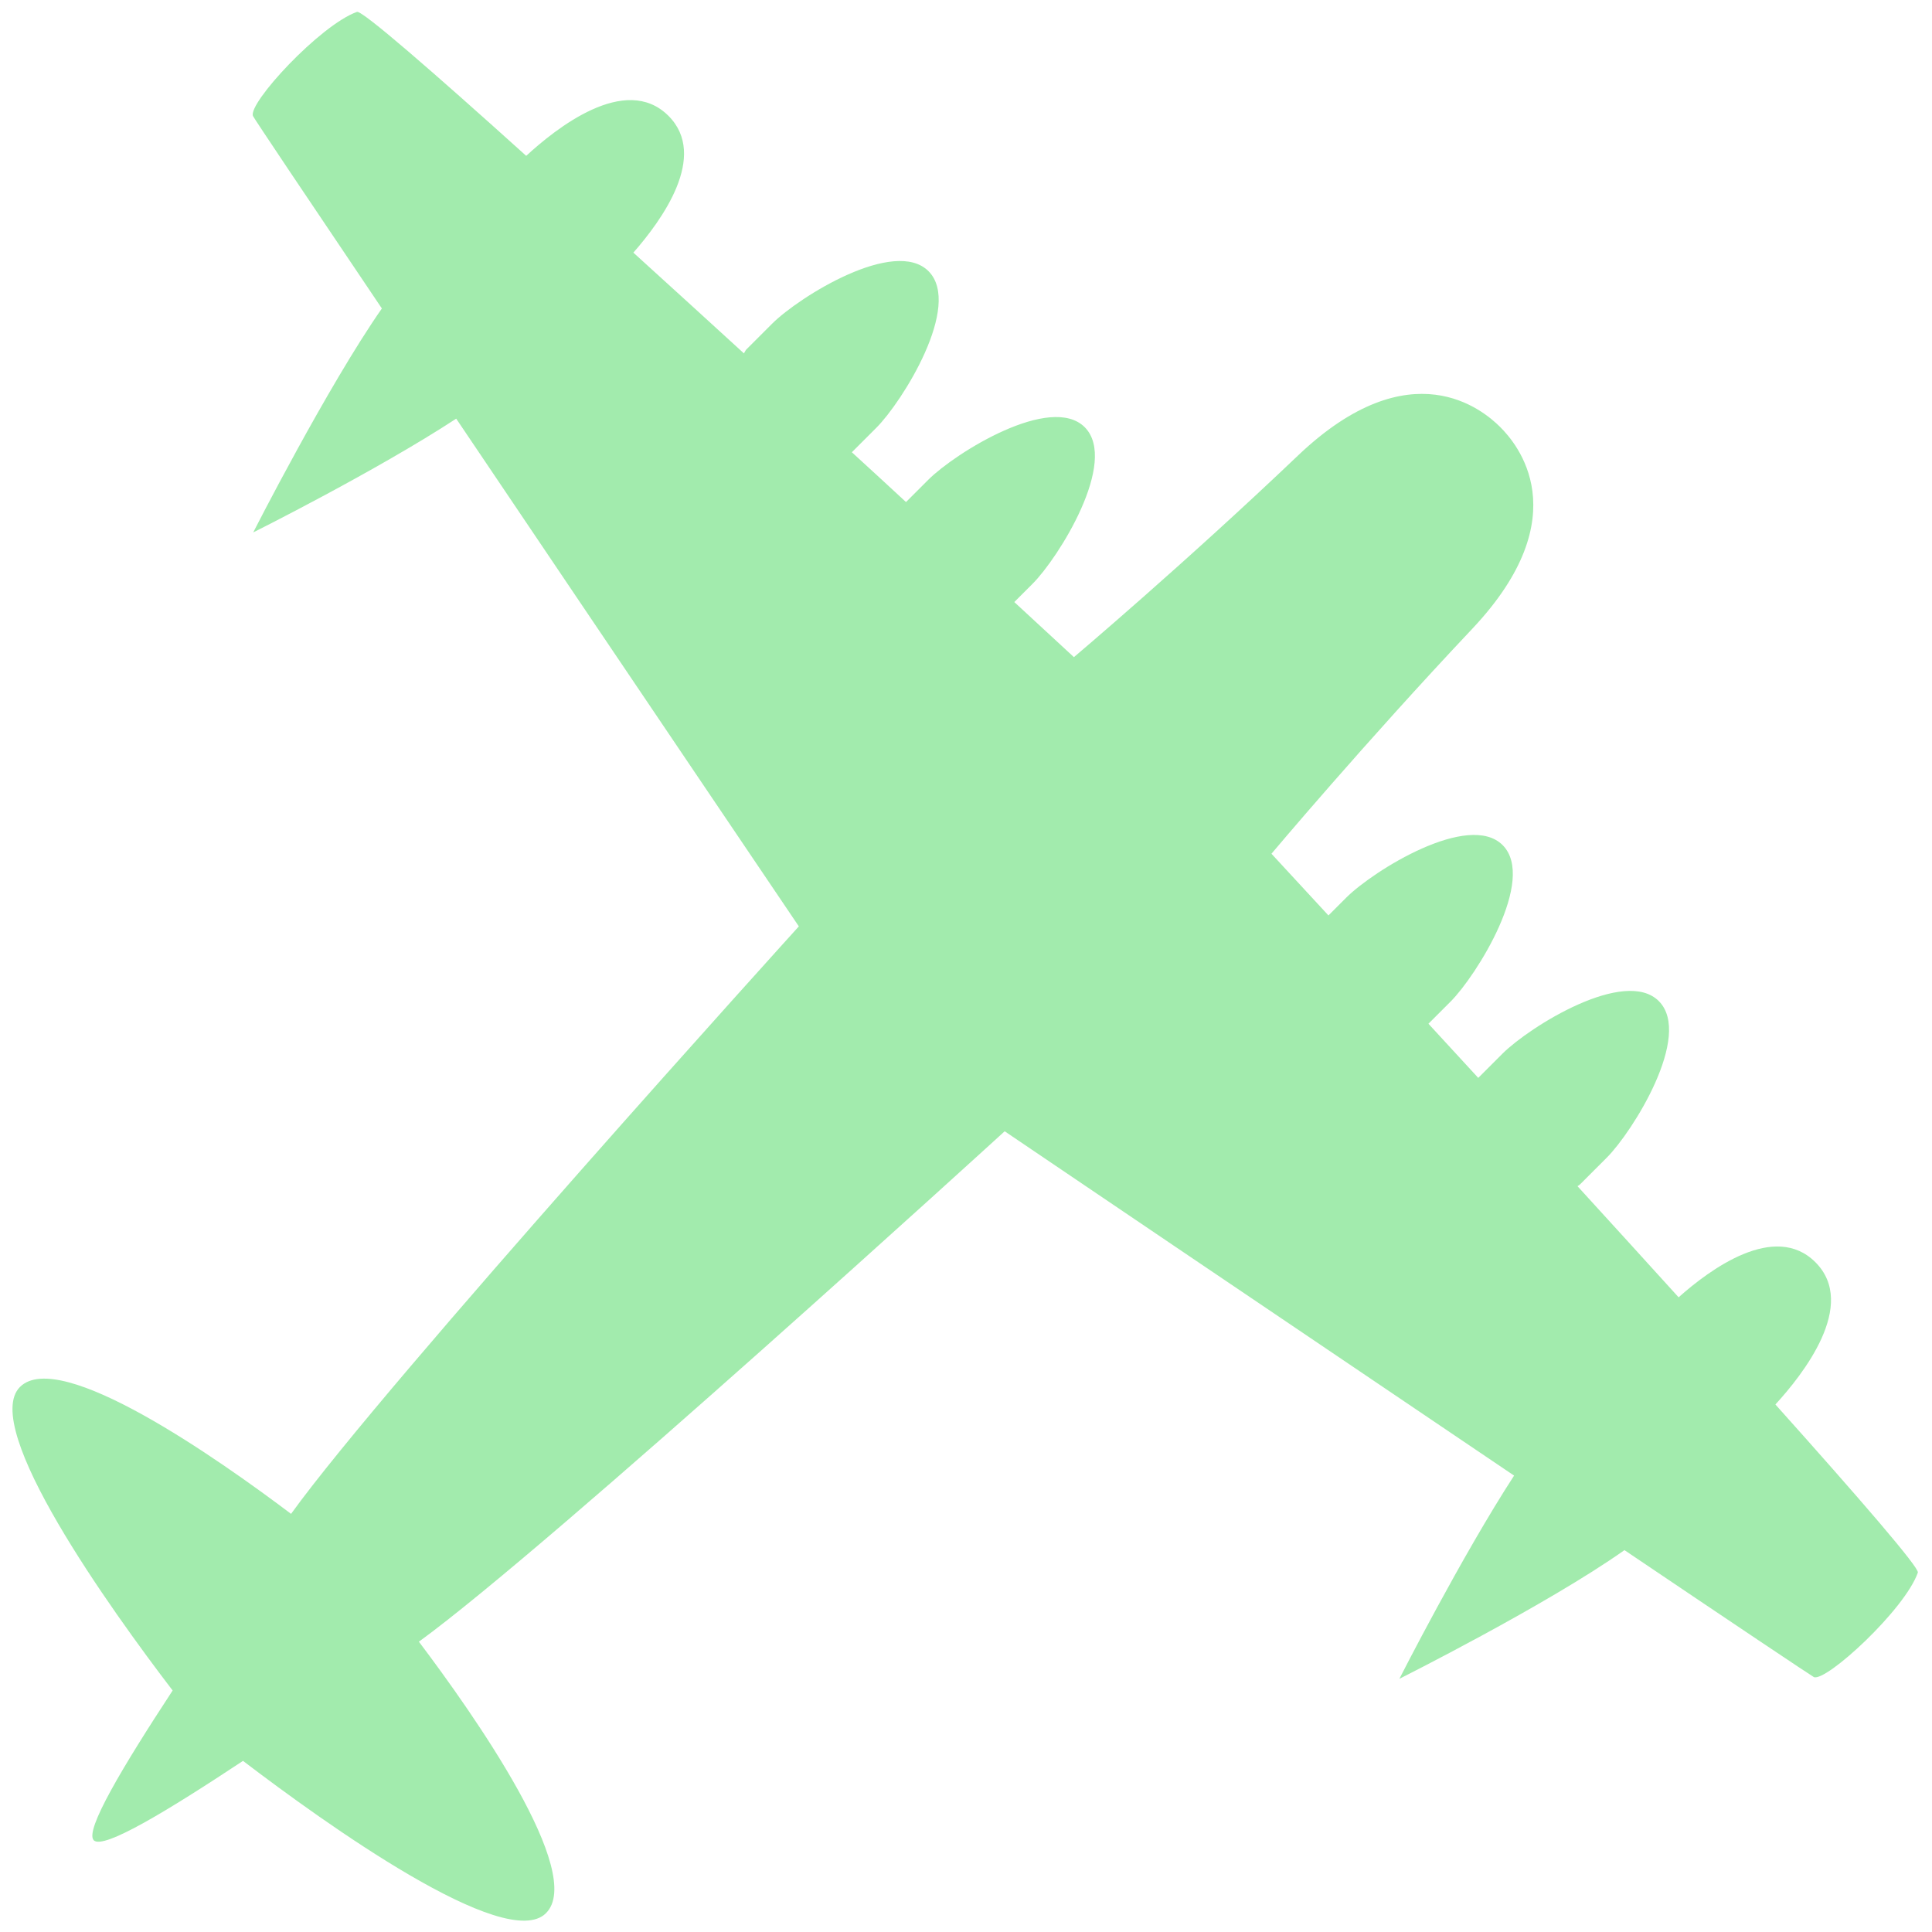
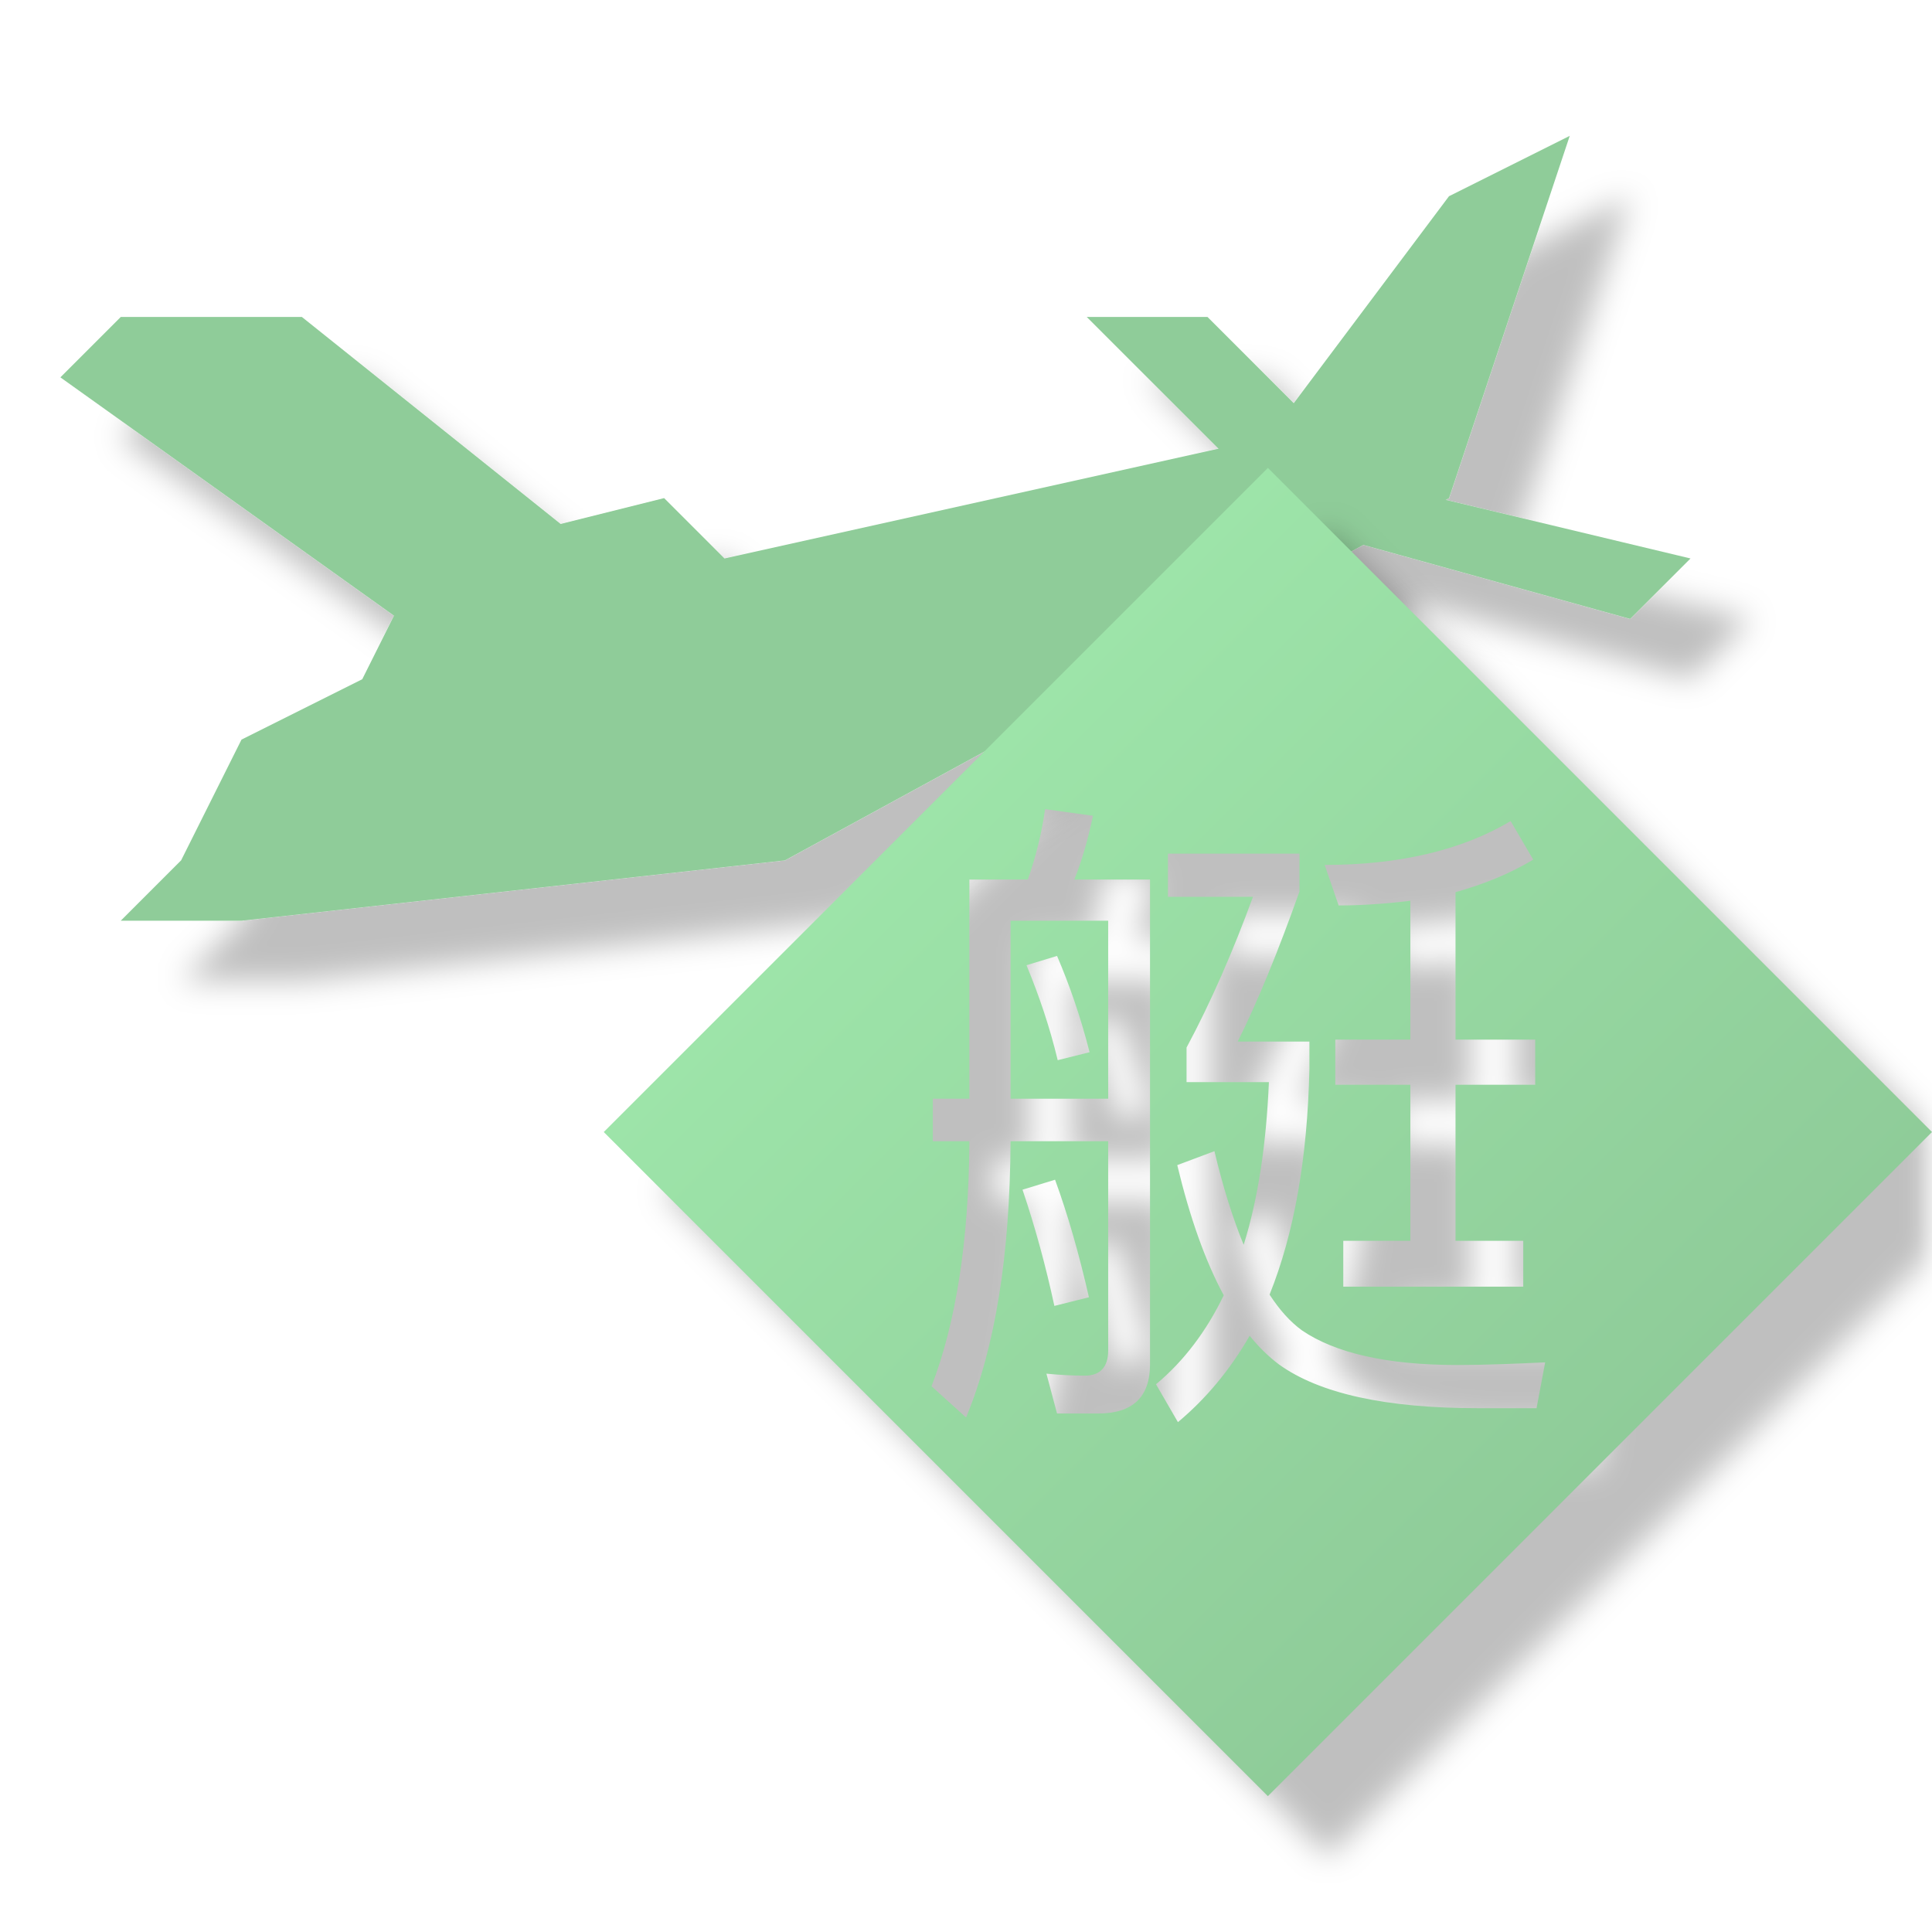
- <svg xmlns="http://www.w3.org/2000/svg" version="1.1" x="0px" y="0px" viewBox="0 0 1024 1024" style="enable-background:new 0 0 1024 1024;" xml:space="preserve">
-   <style type="text/css">
- 	.st0{display:none;}
- 	.st1{display:inline;}
- 	.st2{fill:#FFD02C;}
- 	.st3{display:inline;fill:none;}
- 	.st4{display:inline;fill:none;stroke:#FFD02C;stroke-width:2;stroke-miterlimit:10;}
- 	.st5{fill:#A2EBAD;}
- </style>
-   <g id="Layer_1" class="st0">
-     <g id="XMLID_1_" class="st1">
-       <g id="XMLID_81_">
-         <path id="XMLID_82_" class="st2" d="M512,2c68.9,0,135.6,13.5,198.5,40.1c60.7,25.7,115.3,62.5,162.1,109.3     s83.6,101.4,109.3,162.1c26.6,62.9,40.1,129.7,40.1,198.5s-13.5,135.6-40.1,198.5c-25.7,60.7-62.5,115.3-109.3,162.1     s-101.4,83.6-162.1,109.3c-62.9,26.6-129.7,40.1-198.5,40.1s-135.6-13.5-198.5-40.1c-60.7-25.7-115.3-62.5-162.1-109.3     S67.8,771.2,42.1,710.5C15.5,647.6,2,580.9,2,512s13.5-135.6,40.1-198.5c25.7-60.7,62.5-115.3,109.3-162.1S252.8,67.8,313.5,42.1     C376.4,15.5,443.1,2,512,2 M512,0C229.2,0,0,229.2,0,512s229.2,512,512,512s512-229.2,512-512S794.8,0,512,0L512,0z" />
+ <svg xmlns="http://www.w3.org/2000/svg" xmlns:xlink="http://www.w3.org/1999/xlink" width="640px" height="640px" viewBox="0 0 640 640" version="1.1">
+   <defs>
+     <filter x="-2.8%" y="-5.8%" width="111.1%" height="123.5%" filterUnits="objectBoundingBox" id="filter-1">
+       <feOffset dx="20" dy="20" in="SourceAlpha" result="shadowOffsetOuter1" />
+       <feGaussianBlur stdDeviation="5" in="shadowOffsetOuter1" result="shadowBlurOuter1" />
+       <feColorMatrix values="0 0 0 0 0   0 0 0 0 0   0 0 0 0 0  0 0 0 0.25 0" type="matrix" in="shadowBlurOuter1" result="shadowMatrixOuter1" />
+       <feMerge>
+         <feMergeNode in="shadowMatrixOuter1" />
+         <feMergeNode in="SourceGraphic" />
+       </feMerge>
+     </filter>
+     <linearGradient x1="0%" y1="50%" x2="50%" y2="100%" id="linearGradient-2">
+       <stop stop-color="#9DE4A9" offset="0%" />
+       <stop stop-color="#8FCC99" offset="100%" />
+     </linearGradient>
+     <path d="M420,155 L640,375 L420,595 L200,375 L420,155 Z M309.02,363.96 L309.02,378.04 L321.12,378.04 L321.12,378.48 C320.9,411.04 316.72,438.1 308.58,459.22 L320.02,469.56 C329.7,446.24 334.54,415.88 334.76,378.04 L367.1,378.04 L367.1,447.34 C367.1,452.84 364.46,455.7 359.4,455.7 C355.44,455.7 351.04,455.48 346.64,455.04 L350.16,468.24 L363.8,468.24 C375.24,468.24 380.96,462.74 380.96,451.96 L380.96,291.36 L355.88,291.36 C358.52,284.76 360.5,277.72 362.04,270.24 L346.2,268.04 C345.1,275.96 343.12,283.88 340.48,291.36 L321.12,291.36 L321.12,363.96 L309.02,363.96 Z M367.1,363.96 L334.76,363.96 L334.76,305 L367.1,305 L367.1,363.96 Z M350.16,316.66 L340.04,319.74 C344.22,329.86 347.74,340.2 350.38,351.2 L360.94,348.56 C357.86,336.46 354.12,325.9 350.16,316.66 Z M349.5,390.8 L338.72,394.1 C342.9,406.42 346.42,419.4 349.28,432.6 L360.72,429.74 C357.42,415.22 353.68,402.24 349.5,390.8 Z M467.2,298.4 L467.2,344.38 L442.34,344.38 L442.34,359.34 L467.2,359.34 L467.2,411.04 L444.98,411.04 L444.98,426.22 L504.6,426.22 L504.6,411.04 L482.16,411.04 L482.16,359.34 L508.56,359.34 L508.56,344.38 L482.16,344.38 L482.16,295.54 C491.62,292.9 500.2,289.38 507.9,284.76 L500.42,272 C484.14,281.68 463.46,286.52 438.82,286.52 L443.44,299.94 C451.8,299.94 459.72,299.28 467.2,298.4 Z M386.9,282.78 L386.9,297.08 L415.06,297.08 C408.46,315.12 401.2,331.84 393.06,347.02 L393.06,358.46 L420.34,358.46 C419.46,378.92 416.82,396.96 411.98,412.36 C408.46,403.78 405.16,393.44 402.3,381.34 L389.98,385.96 C394.16,403.34 399.22,417.64 405.38,429.08 C399.66,440.96 392.18,450.86 382.94,458.56 L390.2,471.1 C399.44,463.4 407.36,453.94 413.96,442.5 C416.82,446.02 420.12,449.32 423.64,451.96 C437.06,461.64 459.06,466.48 489.64,466.48 L509,466.48 L511.86,451.3 C501.96,451.74 492.28,452.18 482.82,452.18 C459.5,452.18 442.34,448.22 431.34,440.74 C427.38,437.88 423.86,433.92 420.56,428.86 C428.7,408.62 433.1,383.76 433.76,354.06 L433.76,345.04 L410,345.04 C416.6,331.84 423.42,315.12 430.46,295.32 L430.46,282.78 L386.9,282.78 Z" id="path-3" />
+     <filter x="-3.4%" y="-3.4%" width="113.6%" height="113.6%" filterUnits="objectBoundingBox" id="filter-4">
+       <feOffset dx="20" dy="20" in="SourceAlpha" result="shadowOffsetOuter1" />
+       <feGaussianBlur stdDeviation="5" in="shadowOffsetOuter1" result="shadowBlurOuter1" />
+       <feColorMatrix values="0 0 0 0 0   0 0 0 0 0   0 0 0 0 0  0 0 0 0.25 0" type="matrix" in="shadowBlurOuter1" />
+     </filter>
+   </defs>
+   <g id="Page-1" stroke="none" stroke-width="1" fill="none" fill-rule="evenodd">
+     <g id="33">
+       <g id="Group" filter="url(#filter-1)" transform="translate(20, 45)" fill="#8FCC99">
+         <polygon id="Path-35" points="40 240 60 200 100 180 120 140 200 120 220 140 400 100 460 20 500 2.84217094e-14 460 120 240 240 60 260 20 260" />
+         <polygon id="Path-34" points="140 180 0 80 20 60 80 60 180 140" />
+         <polygon id="Path-37" points="428.713 134.681 520 160 540 140 440 116.074" />
+         <polygon id="Path-36" points="400 120 340 60 380 60 420 100" />
+       </g>
+       <g id="Combined-Shape">
+         <use fill="black" fill-opacity="1" filter="url(#filter-4)" xlink:href="#path-3" />
+         <use fill="url(#linearGradient-2)" fill-rule="evenodd" xlink:href="#path-3" />
      </g>
    </g>
-     <circle id="XMLID_5_" class="st3" cx="32" cy="32" r="32" />
-     <rect id="XMLID_22_" x="160.5" y="160" class="st4" width="704" height="704" />
-     <circle id="XMLID_24_" class="st4" cx="512.5" cy="512" r="352" />
-     <rect id="XMLID_33_" x="288" y="288" class="st4" width="448" height="449.6" />
-     <circle id="XMLID_34_" class="st4" cx="512" cy="513.6" r="224" />
-     <rect id="XMLID_35_" x="352" y="352" class="st4" width="318.3" height="321" />
-     <circle id="XMLID_36_" class="st4" cx="511.2" cy="511.2" r="159.2" />
-   </g>
-   <g id="Layer_2">
-     <path id="XMLID_40_" class="st5" d="M1016.5,833.5c0.9-2.5-30.9-39.3-75.5-89.1c14.5-15.8,43.8-52.8,21.2-75.4   c-21.5-21.5-55.8,3.7-72.5,18.6c-17.4-19.2-35.6-39.2-53.6-58.9c0.9-0.5,1.4-1,1.7-1.3l13.8-13.8c13.8-13.8,45.6-64.7,27.7-82.9   s-68.5,13.4-82.9,27.7c-8.2,8.2-11.5,11.5-12.9,12.9c-9.1-9.9-18.2-19.8-26.4-28.7l11.7-11.7c13.8-13.8,45.6-64.7,27.7-82.9   c-17.9-18.1-68.5,13.4-82.9,27.7c-4.4,4.4-7.4,7.4-9.5,9.5c-19-20.6-30.2-32.7-30.2-32.7s49.6-59,106.4-119.2   c56.8-60.2,23.4-98.5,14.7-107.1c-8.7-8.6-47.1-41.8-107,15.2c-59.9,57.1-118.8,106.9-118.8,106.9s-11.9-11-31.6-29.2l9.7-9.7   c13.8-13.8,45.6-64.7,27.7-82.9c-17.9-18.1-68.5,13.4-82.9,27.7c-6.6,6.6-10.1,10.1-11.9,11.9c-9-8.3-18.8-17.4-28.7-26.4l13-13   c13.8-13.8,45.6-64.7,27.7-82.9c-17.9-18.1-68.5,13.4-82.9,27.7c-12.9,12.9-13.8,13.8-13.8,13.8c-0.3,0.3-0.6,1-1.2,2   c-19.6-17.9-39.4-36-58.6-53.4c15-17.1,39.9-51.2,18.6-72.5c-22.9-22.9-60.1,7.1-75.4,21.2C229,37.6,191.8,5.3,189.2,6.3   c-19.6,7-58,48.6-55.1,55.2c0.5,1.2,29.2,44,68.3,102c-28.8,41.3-68.2,118.7-68.2,118.7s65.1-32.5,107.6-60.3   C324,343.9,423.4,491,423.4,491s-218.5,241.2-269,311.2c0,0.1-0.1,0.1-0.1,0.2C115.3,773,31.6,714.2,10.6,735.1   C-10.7,756.4,58.7,853.1,91.5,896c-26.4,40.3-46.8,74.3-41.8,79.4c5.1,5,38.9-15.5,79.1-42.1c43,32.8,139.4,102,160.6,80.7   c21-21-38.1-105.1-67.4-143.9c0.1,0,0.1-0.1,0.2-0.1c69.7-50.7,310.3-270.4,310.3-270.4s147.9,100.1,270,182.5   c-27.7,42.6-60.8,107.7-60.8,107.7s78.3-39.2,119.3-68.2c57.2,38.6,99.2,66.7,100.4,67.3C967.9,891.5,1009.6,853.2,1016.5,833.5z" />
  </g>
</svg>
